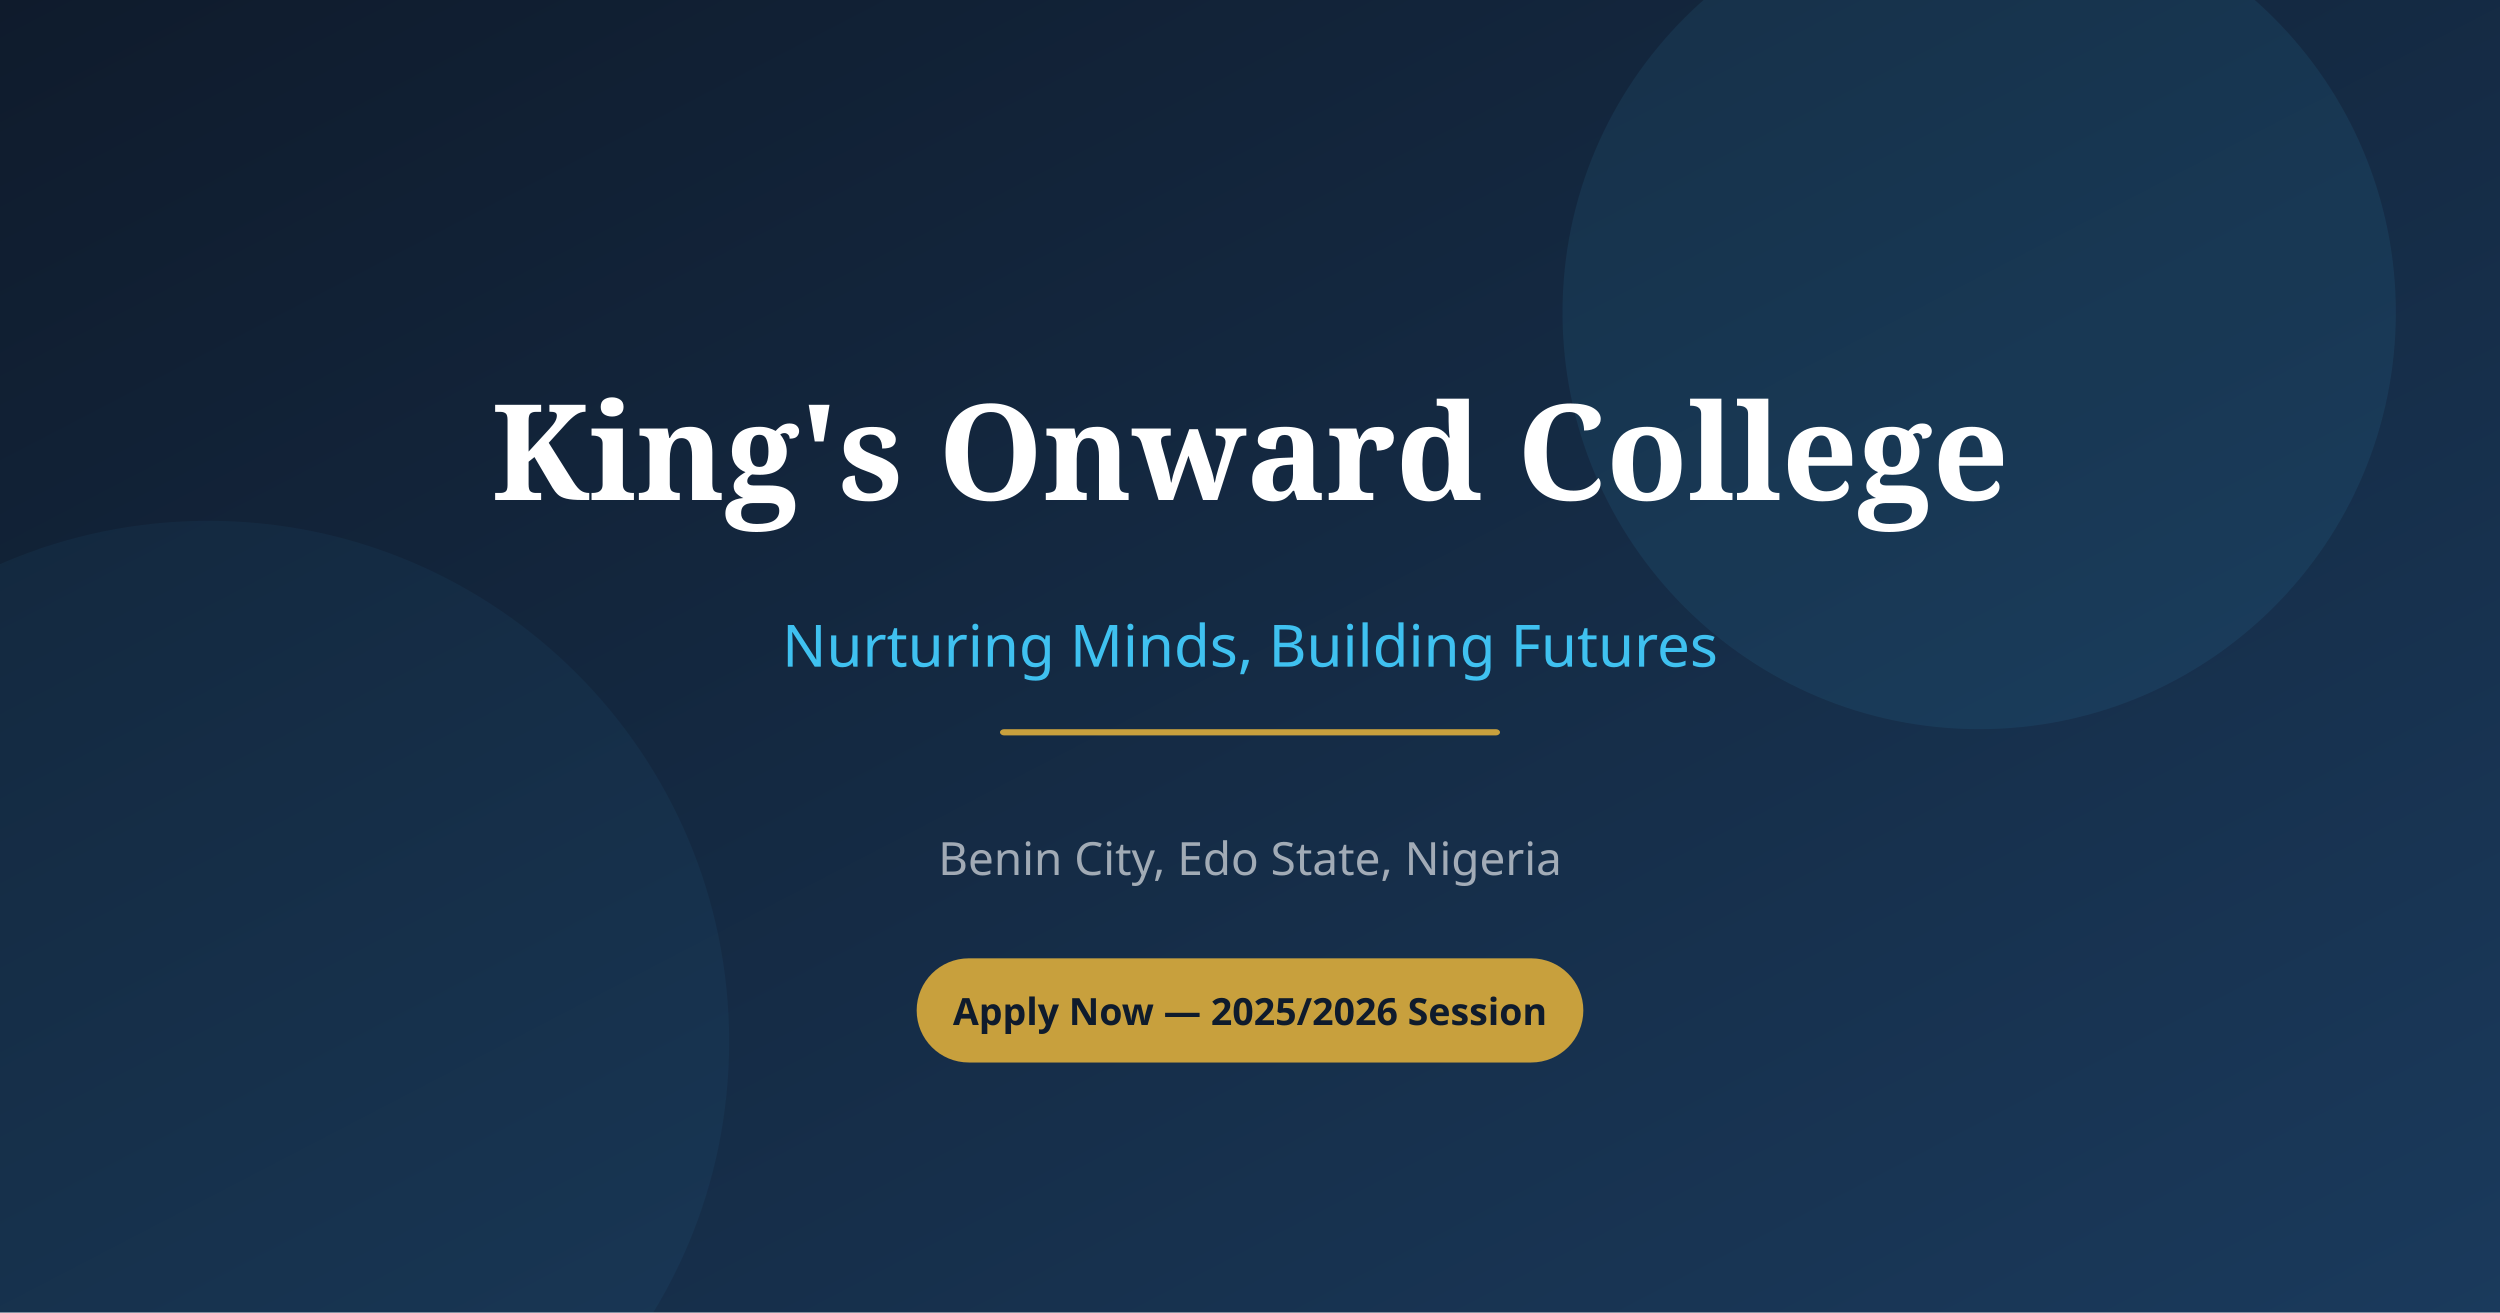
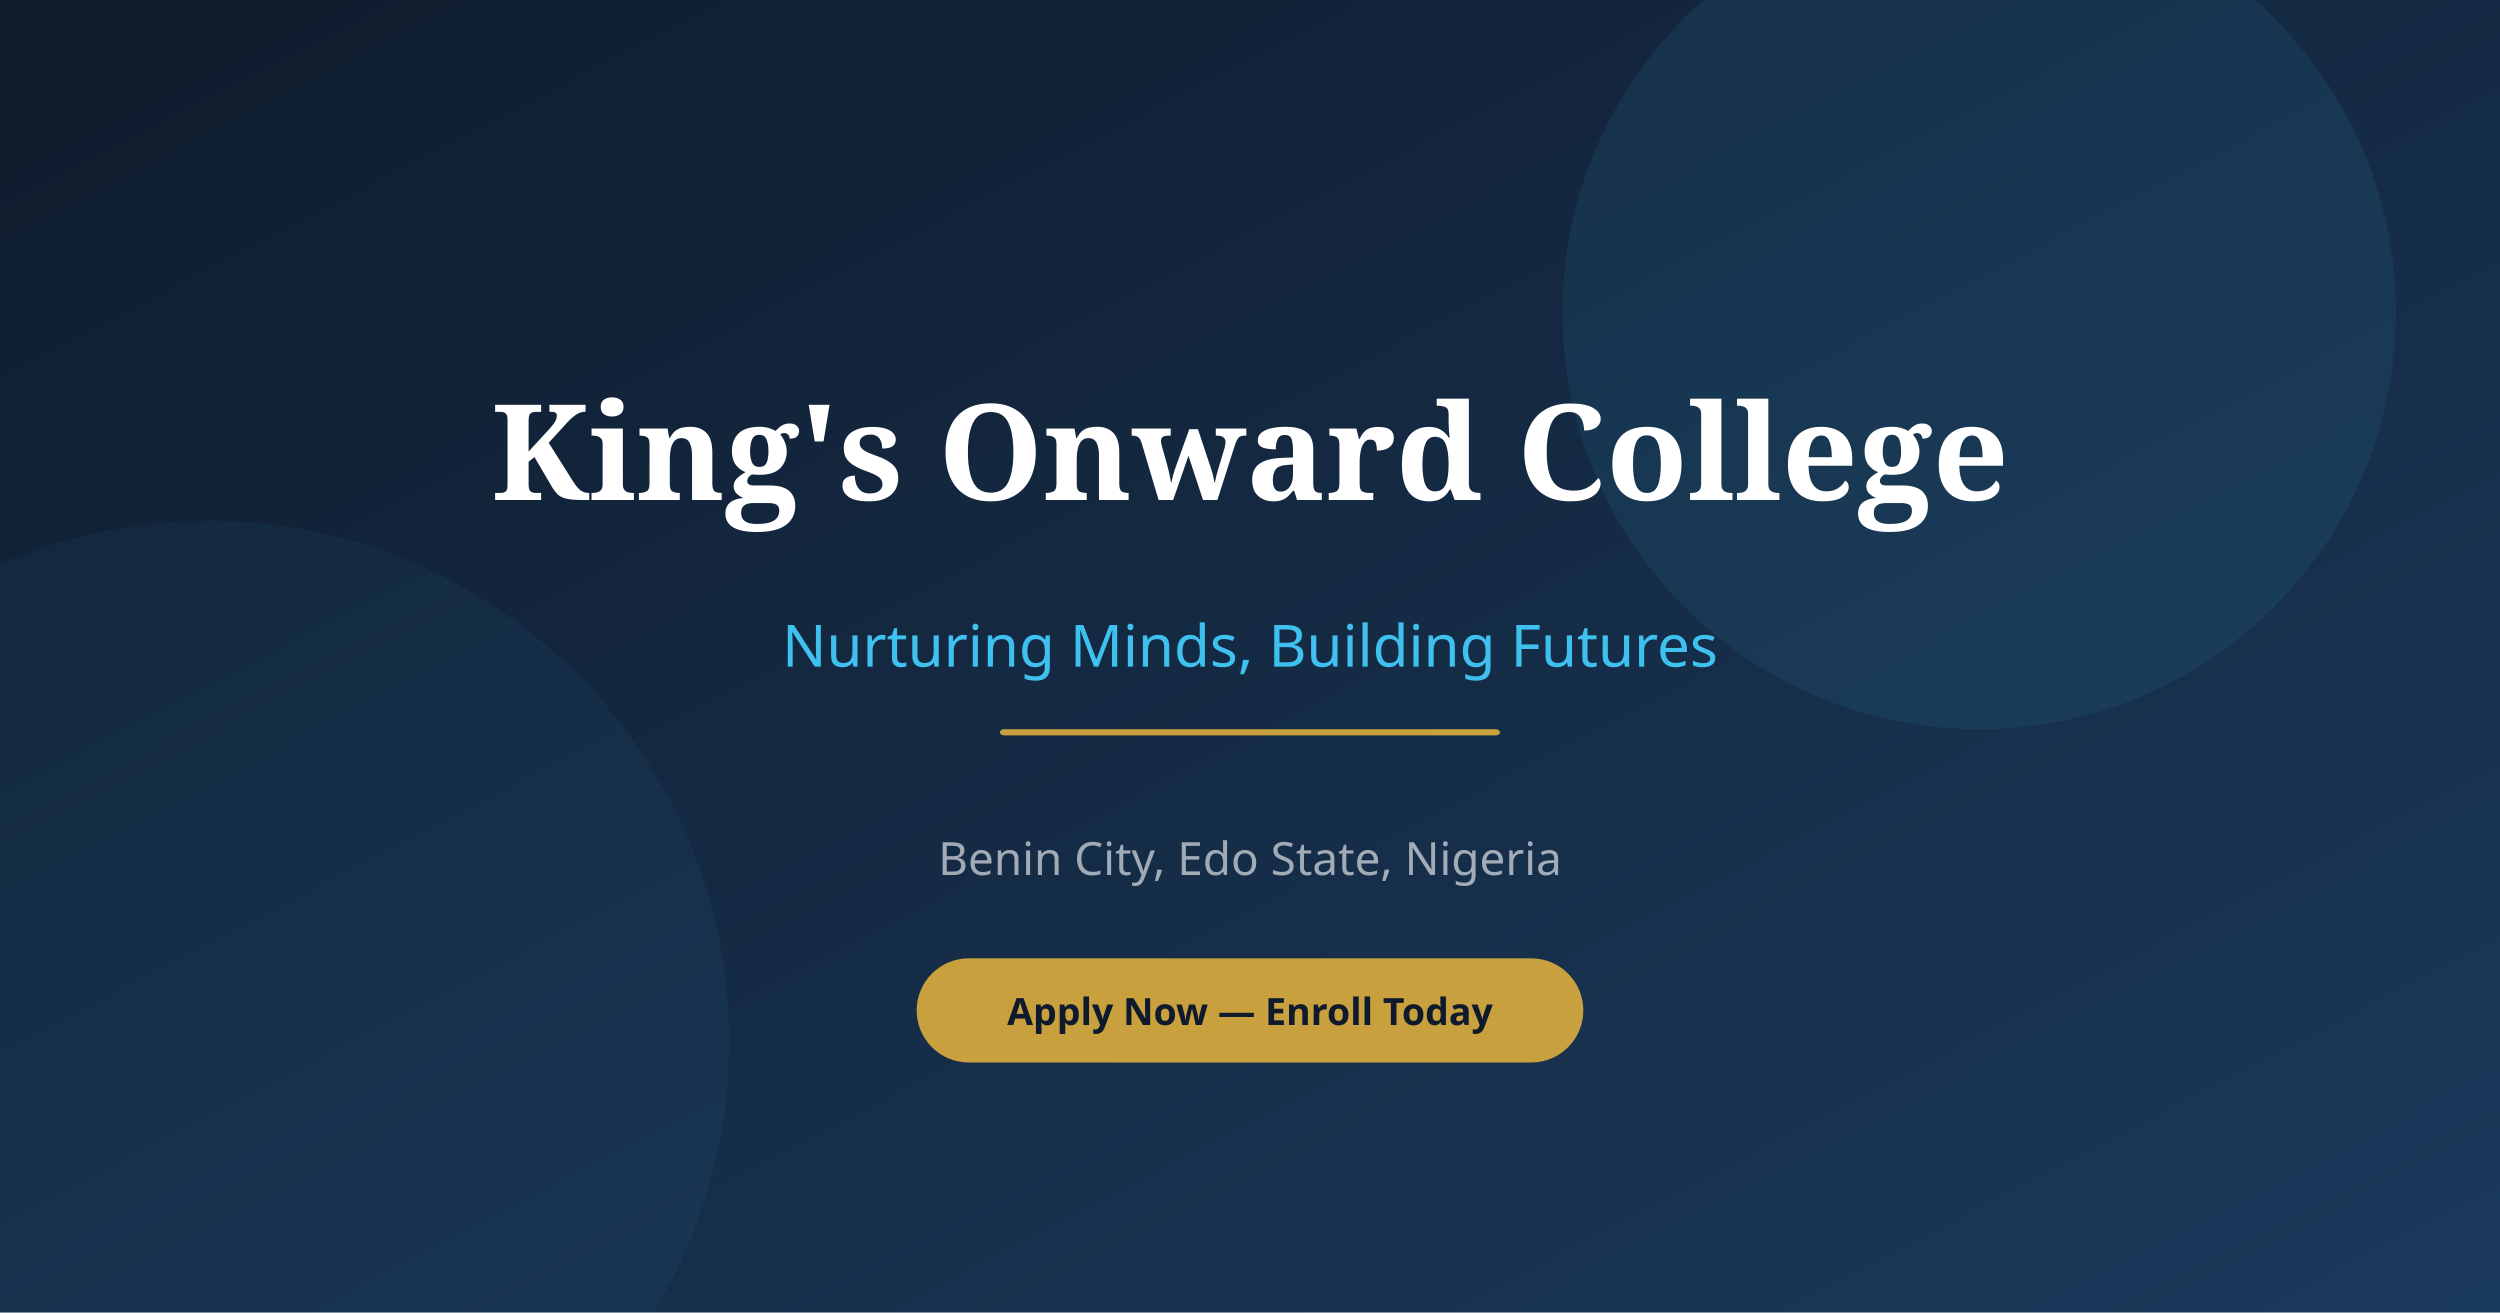
<svg xmlns="http://www.w3.org/2000/svg" viewBox="0 0 1200 630">
  <defs>
    <linearGradient id="bg" x1="0%" y1="0%" x2="100%" y2="100%">
      <stop offset="0%" style="stop-color:#0F1B2C" />
      <stop offset="100%" style="stop-color:#1A3A5C" />
    </linearGradient>
  </defs>
  <rect width="1200" height="630" fill="url(#bg)" />
  <circle cx="950" cy="150" r="200" fill="rgba(63, 193, 240, 0.08)" />
  <circle cx="100" cy="500" r="250" fill="rgba(63, 193, 240, 0.05)" />
  <text x="600" y="240" text-anchor="middle" font-family="serif" font-weight="700" font-size="64" fill="#FFFFFF">King's Onward College</text>
  <text x="600" y="320" text-anchor="middle" font-family="sans-serif" font-weight="400" font-size="28" fill="#3FC1F0">Nurturing Minds, Building Futures</text>
  <rect x="480" y="350" width="240" height="3" rx="2" fill="#C8A03D" />
  <text x="600" y="420" text-anchor="middle" font-family="sans-serif" font-weight="500" font-size="22" fill="rgba(255,255,255,0.6)">Benin City, Edo State, Nigeria</text>
  <rect x="440" y="460" width="320" height="50" rx="25" fill="#C8A03D" />
-   <text x="600" y="492" text-anchor="middle" font-family="sans-serif" font-weight="700" font-size="18" fill="#0F1B2C">Apply Now — 2025/2026 Session</text>
+   <text x="600" y="492" text-anchor="middle" font-family="sans-serif" font-weight="700" font-size="18" fill="#0F1B2C">Apply Now — Enroll Today</text>
</svg>
